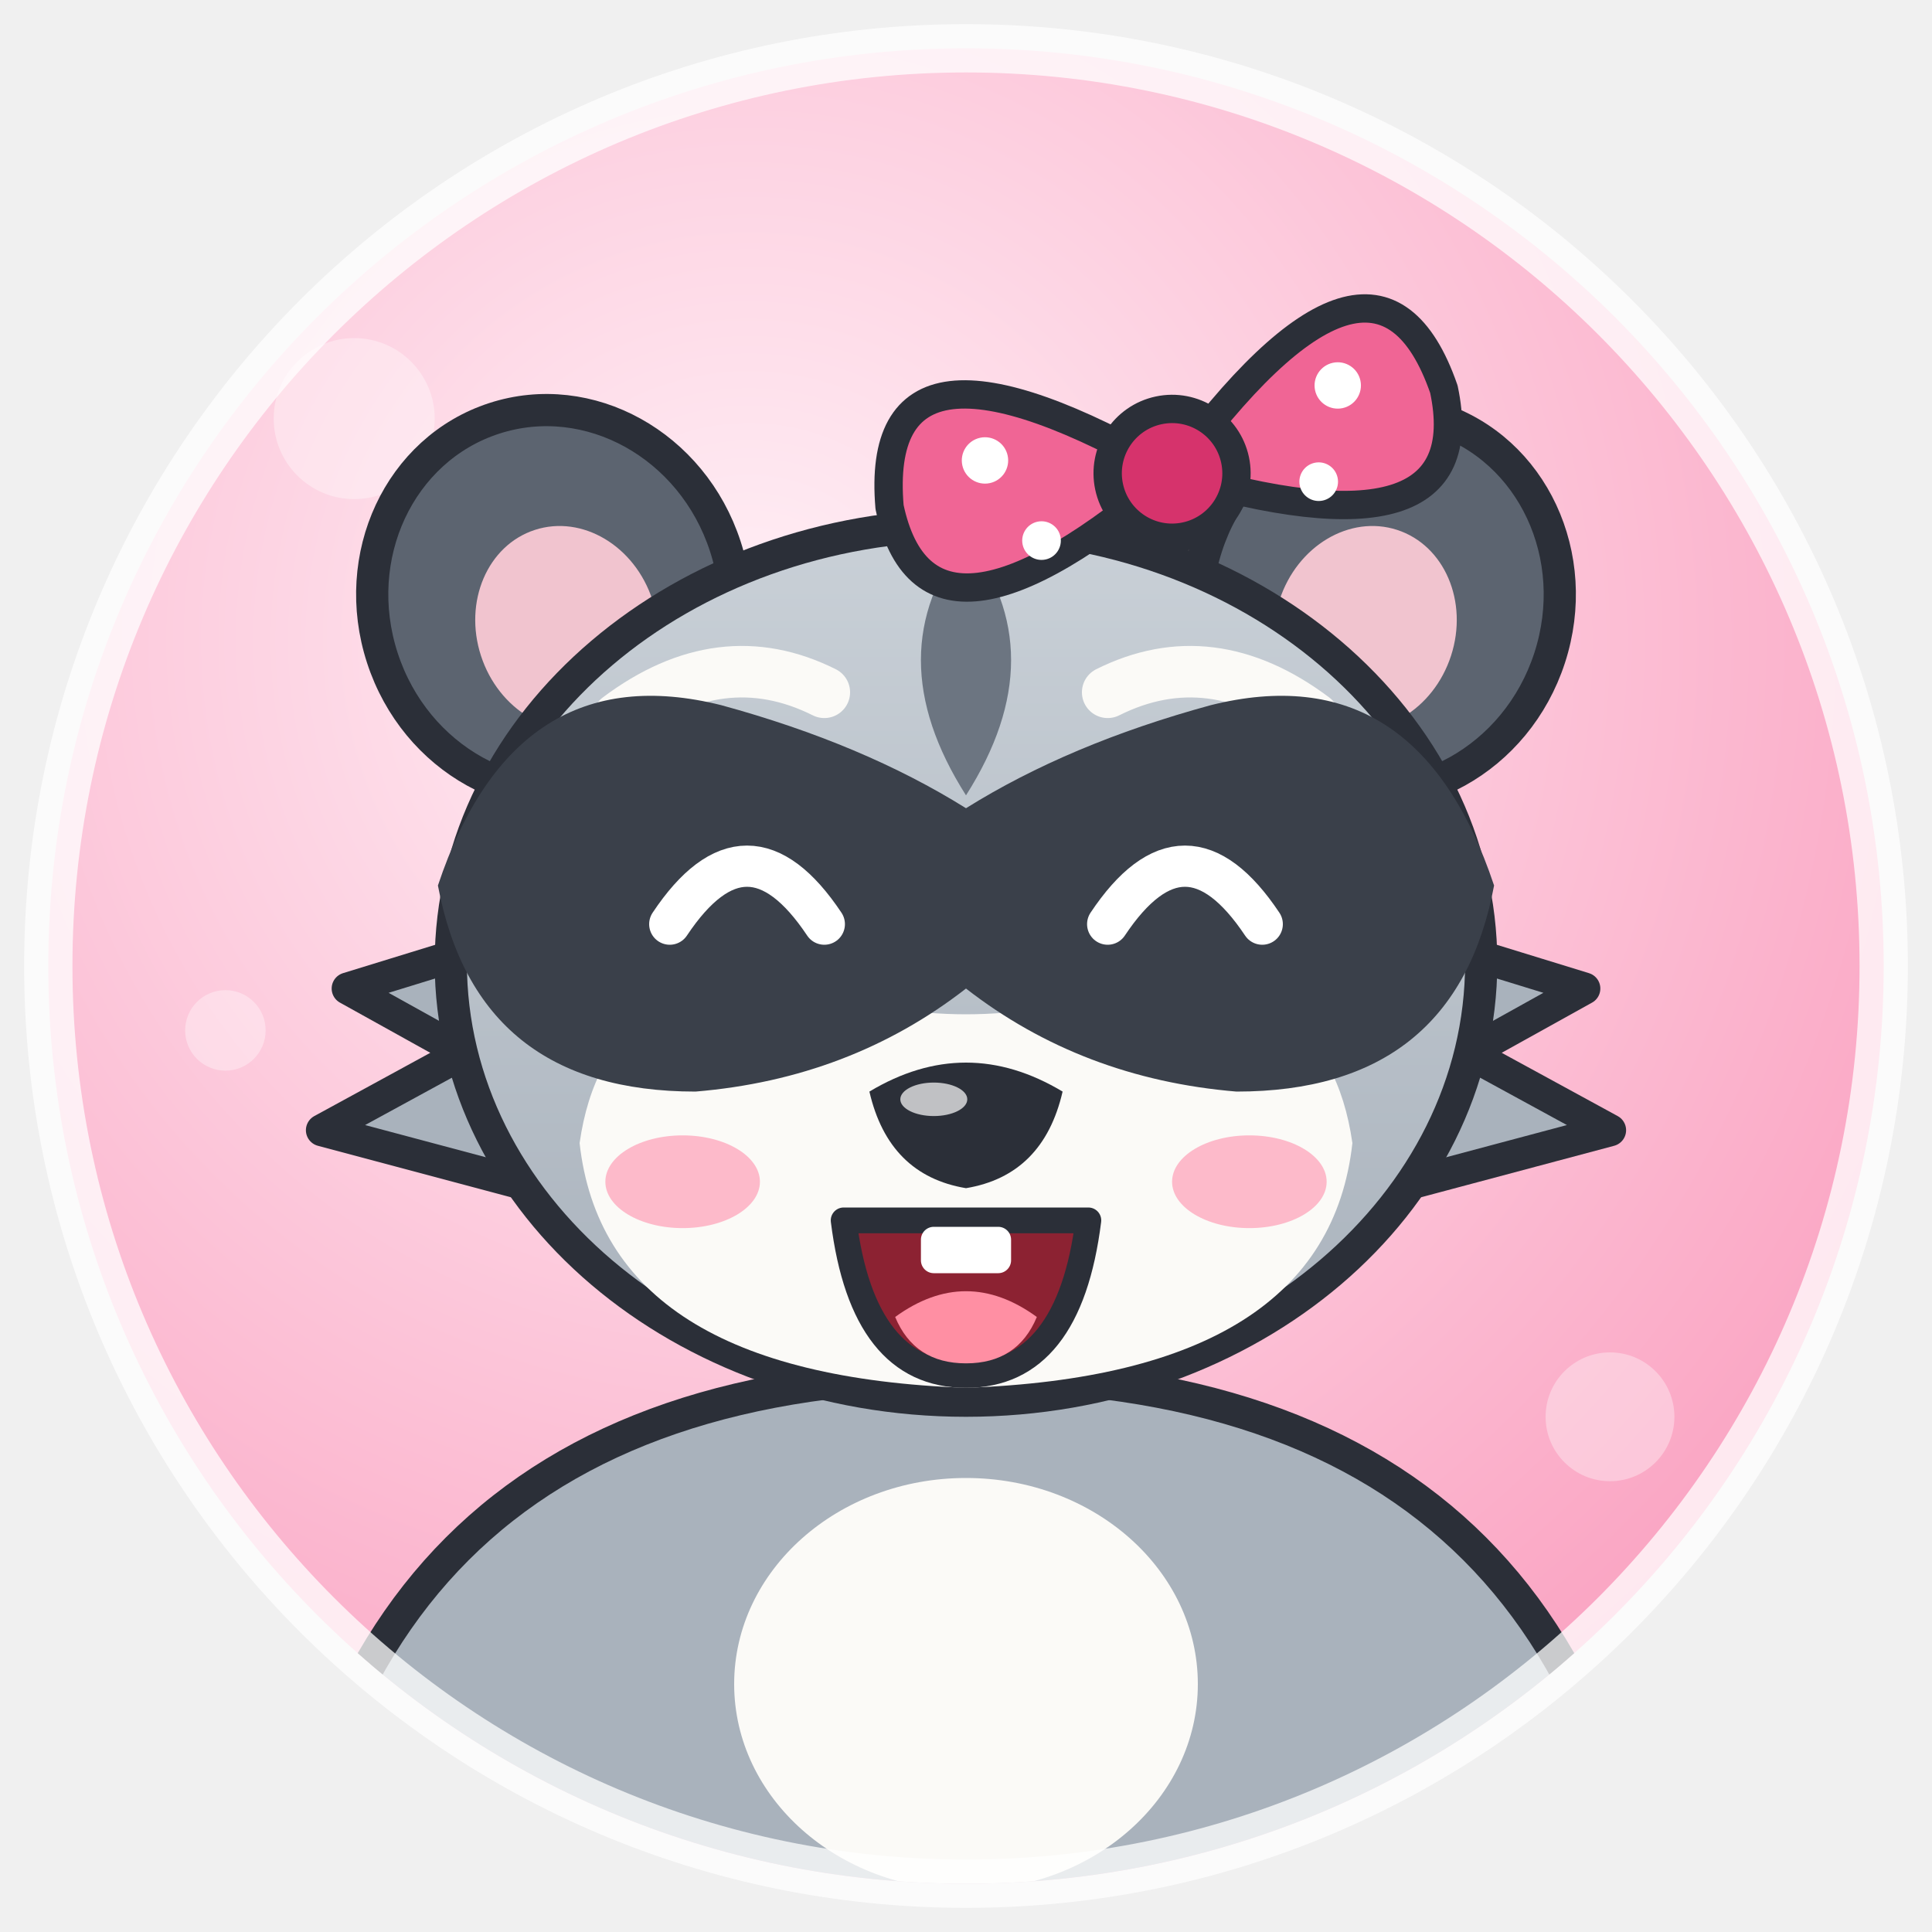
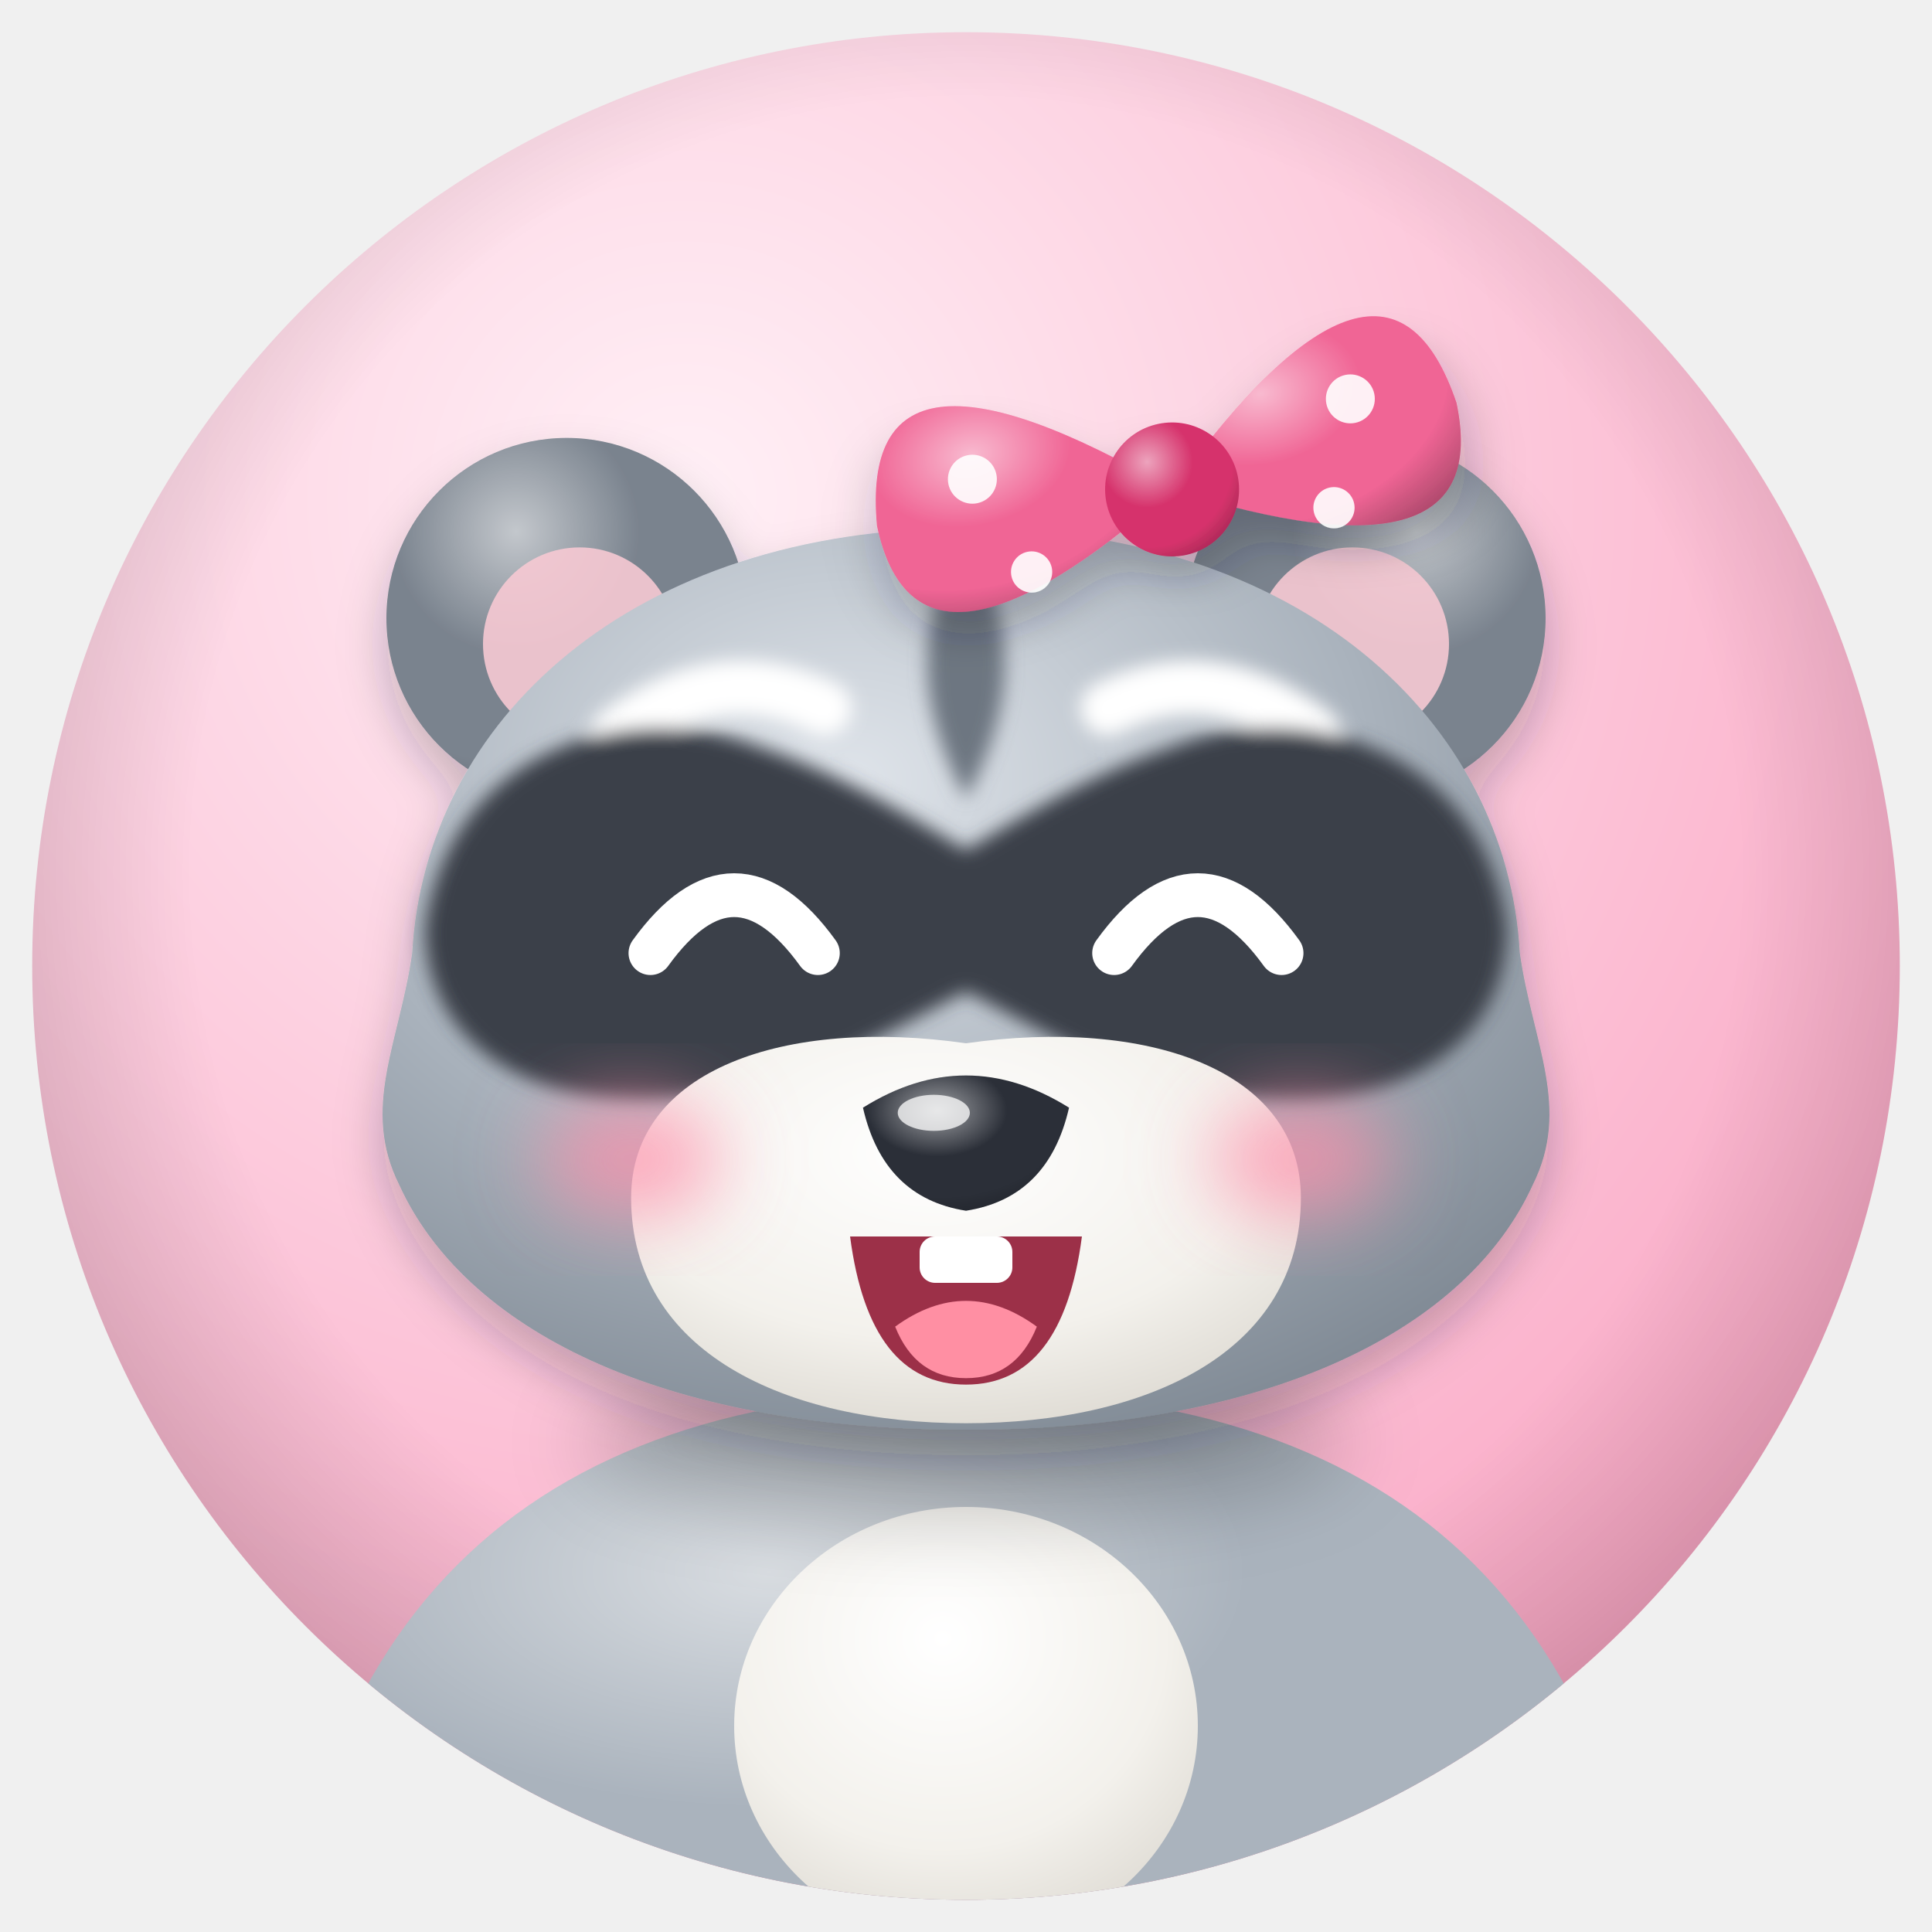
- <svg xmlns="http://www.w3.org/2000/svg" viewBox="0 0 120 120" width="512" height="512" role="img" aria-label="Fancy" class="raccoon-avatar">
+ <svg xmlns="http://www.w3.org/2000/svg" viewBox="0 0 120 120" width="512" height="512" role="img" aria-label="Fancy raccoon" class="raccoon-avatar">
  <defs>
-     <radialGradient id="rc_R_0_-bg" cx="0.38" cy="0.32" r="0.75">
+     <radialGradient id="rc_R_0_-sheen" cx="0.36" cy="0.26" r="0.85">
+       <stop offset="0" stop-color="#fff" stop-opacity="0.55" />
+       <stop offset="0.4" stop-color="#fff" stop-opacity="0" />
+       <stop offset="0.75" stop-color="#000" stop-opacity="0" />
+       <stop offset="1" stop-color="#000" stop-opacity="0.26" />
+     </radialGradient>
+     <radialGradient id="rc_R_0_-fur" cx="0.4" cy="0.28" r="0.8">
+       <stop offset="0" stop-color="#dfe4ea" />
+       <stop offset="0.55" stop-color="#aab3bd" />
+       <stop offset="1" stop-color="#7d8792" />
+     </radialGradient>
+     <radialGradient id="rc_R_0_-muzzle" cx="0.45" cy="0.3" r="0.8">
+       <stop offset="0" stop-color="#ffffff" />
+       <stop offset="0.6" stop-color="#f3f1ec" />
+       <stop offset="1" stop-color="#d9d5cd" />
+     </radialGradient>
+     <radialGradient id="rc_R_0_-eye" cx="0.5" cy="0.35" r="0.7">
+       <stop offset="0" stop-color="#5a3a2c" />
+       <stop offset="0.55" stop-color="#24161a" />
+       <stop offset="1" stop-color="#0b0710" />
+     </radialGradient>
+     <linearGradient id="rc_R_0_-gold" x1="0" y1="0" x2="0" y2="1">
+       <stop offset="0" stop-color="#fff3a3" />
+       <stop offset="0.5" stop-color="#fcc419" />
+       <stop offset="1" stop-color="#e67700" />
+     </linearGradient>
+     <filter id="rc_R_0_-soft" x="-10%" y="-10%" width="120%" height="120%">
+       <feGaussianBlur stdDeviation="0.7" />
+     </filter>
+     <filter id="rc_R_0_-blur" x="-50%" y="-50%" width="200%" height="200%">
+       <feGaussianBlur stdDeviation="3" />
+     </filter>
+     <filter id="rc_R_0_-drop" x="-20%" y="-20%" width="140%" height="150%">
+       <feDropShadow dx="0" dy="2" stdDeviation="1.8" flood-color="#1b1530" flood-opacity="0.25" />
+     </filter>
+   </defs>
+   <defs>
+     <radialGradient id="rc_R_0_-bg" cx="0.35" cy="0.25" r="0.85">
      <stop offset="0" stop-color="#fff0f6" />
      <stop offset="1" stop-color="#faa2c1" />
    </radialGradient>
+     <radialGradient id="rc_R_0_-vignette" cx="0.5" cy="0.45" r="0.55">
+       <stop offset="0.75" stop-color="#000" stop-opacity="0" />
+       <stop offset="1" stop-color="#000" stop-opacity="0.16" />
+     </radialGradient>
    <clipPath id="rc_R_0_-clip">
-       <circle cx="60" cy="60" r="57" />
+       <circle cx="60" cy="60" r="58" />
    </clipPath>
  </defs>
  <g clip-path="url(#rc_R_0_-clip)">
-     <circle cx="60" cy="60" r="57" fill="url(#rc_R_0_-bg)" />
-     <g fill="#fff" opacity="0.35">
-       <circle cx="22" cy="26" r="5" />
-       <circle cx="100" cy="88" r="4" />
-       <circle cx="14" cy="64" r="2.5" />
-     </g>
-     <g transform="translate(12 7) scale(0.8)">
-       <g stroke="#2b2f38" stroke-width="2.5" stroke-linejoin="round">
-         <path d="M6 152 q2 -54 54 -54 q52 0 54 54z" fill="#a9b2bc" />
-         <ellipse cx="60" cy="122" rx="18" ry="16" fill="#fbfaf7" stroke="none" />
+     <circle cx="60" cy="60" r="58" fill="url(#rc_R_0_-bg)" />
+     <circle cx="60" cy="60" r="58" fill="url(#rc_R_0_-vignette)" />
+     <g transform="translate(12 8) scale(0.8)">
+       <g>
+         <path fill="#aab3bd" d="M6 152 q2 -54 54 -54 q52 0 54 54z" />
+         <path fill="url(#rc_R_0_-sheen)" d="M6 152 q2 -54 54 -54 q52 0 54 54z" />
+         <ellipse cx="60" cy="124" rx="18" ry="17" fill="url(#rc_R_0_-muzzle)" />
      </g>
+       <ellipse cx="60" cy="102" rx="30" ry="6" fill="#000" opacity="0.18" filter="url(#rc_R_0_-blur)" />
    </g>
  </g>
-   <circle cx="60" cy="60" r="57" fill="none" stroke="#fff" stroke-opacity="0.75" stroke-width="3" />
-   <g transform="translate(12 7) scale(0.8)">
+   <g transform="translate(12 8) scale(0.8)">
    <g>
-       <defs>
-         <linearGradient id="rc_R_9_-fur" x1="0" y1="0" x2="0" y2="1">
-           <stop offset="0" stop-color="#c9d0d7" />
-           <stop offset="1" stop-color="#a9b2bc" />
-         </linearGradient>
-         <linearGradient id="rc_R_9_-gold" x1="0" y1="0" x2="0" y2="1">
-           <stop offset="0" stop-color="#ffe066" />
-           <stop offset="1" stop-color="#f59f00" />
-         </linearGradient>
-       </defs>
-       <g stroke="#2b2f38" stroke-width="2.5">
-         <ellipse cx="28" cy="38" rx="14" ry="15" fill="#5c6470" transform="rotate(-18 28 38)" />
-         <ellipse cx="92" cy="38" rx="14" ry="15" fill="#5c6470" transform="rotate(18 92 38)" />
+       <g filter="url(#rc_R_0_-drop)">
+         <circle fill="#7a838e" cx="29" cy="38" r="14" />
+         <circle fill="url(#rc_R_0_-sheen)" cx="29" cy="38" r="14" />
+         <circle cx="30" cy="40" r="7.5" fill="#f6c9d3" opacity="0.9" />
+         <g transform="translate(120 0) scale(-1 1)">
+           <circle fill="#7a838e" cx="29" cy="38" r="14" />
+           <circle fill="url(#rc_R_0_-sheen)" cx="29" cy="38" r="14" />
+           <circle cx="30" cy="40" r="7.5" fill="#f6c9d3" opacity="0.9" />
+         </g>
+         <path d="M60 31 C86 31 102 46 103 64 C104 71 107 76 104 82 C99 93 84 101 60 101 C36 101 21 93 16 82 C13 76 16 71 17 64 C18 46 34 31 60 31Z" fill="url(#rc_R_0_-fur)" />
      </g>
-       <ellipse cx="29" cy="40" rx="7" ry="8" fill="#f1c4cf" transform="rotate(-18 29 40)" />
-       <ellipse cx="91" cy="40" rx="7" ry="8" fill="#f1c4cf" transform="rotate(18 91 40)" />
-       <path d="M25 64 l-13 4 l9 5 l-11 6 l15 4z M95 64 l13 4 l-9 5 l11 6 l-15 4z" fill="#a9b2bc" stroke="#2b2f38" stroke-width="2.5" stroke-linejoin="round" />
-       <ellipse cx="60" cy="66" rx="40" ry="34" fill="url(#rc_R_9_-fur)" stroke="#2b2f38" stroke-width="2.5" />
-       <path d="M60 33 q-7 9 0 20 q7 -11 0 -20z" fill="#6c7581" />
-       <path d="M30 80 q2 -14 18 -12 q12 4 24 0 q16 -2 18 12 q-2 18 -30 19 q-28 -1 -30 -19z" fill="#fbfaf7" />
-       <path d="M33 47 q8 -6 16 -2 M87 47 q-8 -6 -16 -2" stroke="#fbfaf7" stroke-width="4" fill="none" stroke-linecap="round" />
-       <path d="M19 60 q6 -18 22 -14 q11 3 19 8 q8 -5 19 -8 q16 -4 22 14 q-3 16 -20 16 q-12 -1 -21 -8 q-9 7 -21 8 q-17 0 -20 -16z" fill="#3a404a" />
-       <path d="M37 63 q6 -9 12 0" stroke="#fff" stroke-width="3.2" fill="none" stroke-linecap="round" />
-       <path d="M71 63 q6 -9 12 0" stroke="#fff" stroke-width="3.2" fill="none" stroke-linecap="round" />
-       <ellipse cx="38" cy="83" rx="6" ry="3.6" fill="#ff8fab" opacity="0.6" />
-       <ellipse cx="82" cy="83" rx="6" ry="3.6" fill="#ff8fab" opacity="0.6" />
-       <path d="M52.5 76 q7.5 -4.5 15 0 q-1.5 6.5 -7.5 7.5 q-6 -1 -7.5 -7.5z" fill="#2b2f38" />
-       <ellipse cx="57.5" cy="76.6" rx="2.6" ry="1.3" fill="#fff" opacity="0.7" />
+       <g filter="url(#rc_R_0_-soft)">
+         <path d="M60 32 q-6 9 0 20 q6 -11 0 -20z" fill="#6d7681" />
+         <path d="M33 47 q8 -6 16 -2 M87 47 q-8 -6 -16 -2" stroke="#fff" stroke-width="4.2" fill="none" stroke-linecap="round" />
+         <path d="M18 62 C20 48 34 44 44 48 C50 50 55 53 60 56 C65 53 70 50 76 48 C86 44 100 48 102 62 C102 72 92 77 80 75 C72 74 66 70 60 67 C54 70 48 74 40 75 C28 77 18 72 18 62Z" fill="#3a404a" />
+       </g>
+       <path d="M34 83 C34 73 46 69 60 71 C74 69 86 73 86 83 C86 95 74 100.5 60 100.5 C46 100.5 34 95 34 83Z" fill="url(#rc_R_0_-muzzle)" />
+       <path d="M35.5 64 q6.5 -9 13 0" stroke="#fff" stroke-width="3.4" fill="none" stroke-linecap="round" />
+       <path d="M71.5 64 q6.5 -9 13 0" stroke="#fff" stroke-width="3.4" fill="none" stroke-linecap="round" />
+       <g filter="url(#rc_R_0_-blur)" opacity="0.75">
+         <ellipse cx="34" cy="80" rx="7" ry="4.5" fill="#ff8fab" />
+         <ellipse cx="86" cy="80" rx="7" ry="4.5" fill="#ff8fab" />
+       </g>
+       <path fill="#2b2f38" d="M52 76 q8 -5 16 0 q-1.6 7 -8 8 q-6.4 -1 -8 -8z" />
+       <path fill="url(#rc_R_0_-sheen)" d="M52 76 q8 -5 16 0 q-1.6 7 -8 8 q-6.4 -1 -8 -8z" />
+       <ellipse cx="57.5" cy="76.4" rx="2.8" ry="1.4" fill="#fff" opacity="0.75" />
      <g>
-         <path d="M50.5 86 h19 q-1.5 12 -9.5 12 q-8 0 -9.5 -12z" fill="#8c2232" stroke="#2b2f38" stroke-width="2" stroke-linejoin="round" />
-         <path d="M54.5 93.5 q5.5 -4 11 0 q-1.5 3.6 -5.5 3.6 q-4 0 -5.5 -3.6z" fill="#ff8fa3" />
-         <rect x="56.5" y="86.5" width="7" height="3.6" rx="1" fill="#fff" />
+         <path d="M51 86 h18 q-1.5 11.5 -9 11.5 q-7.5 0 -9 -11.5z" fill="#9c3048" />
+         <path d="M54.5 93 q5.5 -4 11 0 q-1.6 4 -5.5 4 q-3.9 0 -5.5 -4z" fill="#ff8fa3" />
+         <rect x="56.4" y="86" width="7.2" height="3.6" rx="1.2" fill="#fff" />
      </g>
-       <g stroke="#2b2f38" stroke-width="2.2" stroke-linejoin="round" transform="rotate(-12 76 28)">
-         <path d="M76 28 q-20 -18 -22 -2 q0 14 22 2z" fill="#f06595" />
-         <path d="M76 28 q20 -18 22 -2 q0 14 -22 2z" fill="#f06595" />
-         <g fill="#fff" stroke="none">
-           <circle cx="62" cy="24" r="1.8" />
-           <circle cx="65" cy="31" r="1.5" />
-           <circle cx="90" cy="24" r="1.8" />
-           <circle cx="87" cy="31" r="1.5" />
+       <g filter="url(#rc_R_0_-drop)" transform="rotate(-12 76 28)">
+         <path fill="#f06595" d="M76 28 q-21 -19 -23 -2 q0 15 23 2z" />
+         <path fill="url(#rc_R_0_-sheen)" d="M76 28 q-21 -19 -23 -2 q0 15 23 2z" />
+         <path fill="#f06595" d="M76 28 q21 -19 23 -2 q0 15 -23 2z" />
+         <path fill="url(#rc_R_0_-sheen)" d="M76 28 q21 -19 23 -2 q0 15 -23 2z" />
+         <g fill="#fff" opacity="0.9">
+           <circle cx="61" cy="24" r="1.9" />
+           <circle cx="64" cy="32" r="1.6" />
+           <circle cx="91" cy="24" r="1.9" />
+           <circle cx="88" cy="32" r="1.6" />
        </g>
-         <circle cx="76" cy="28" r="5" fill="#d6336c" />
+         <circle fill="#d6336c" cx="76" cy="28" r="5.2" />
+         <circle fill="url(#rc_R_0_-sheen)" cx="76" cy="28" r="5.2" />
      </g>
    </g>
  </g>
</svg>
